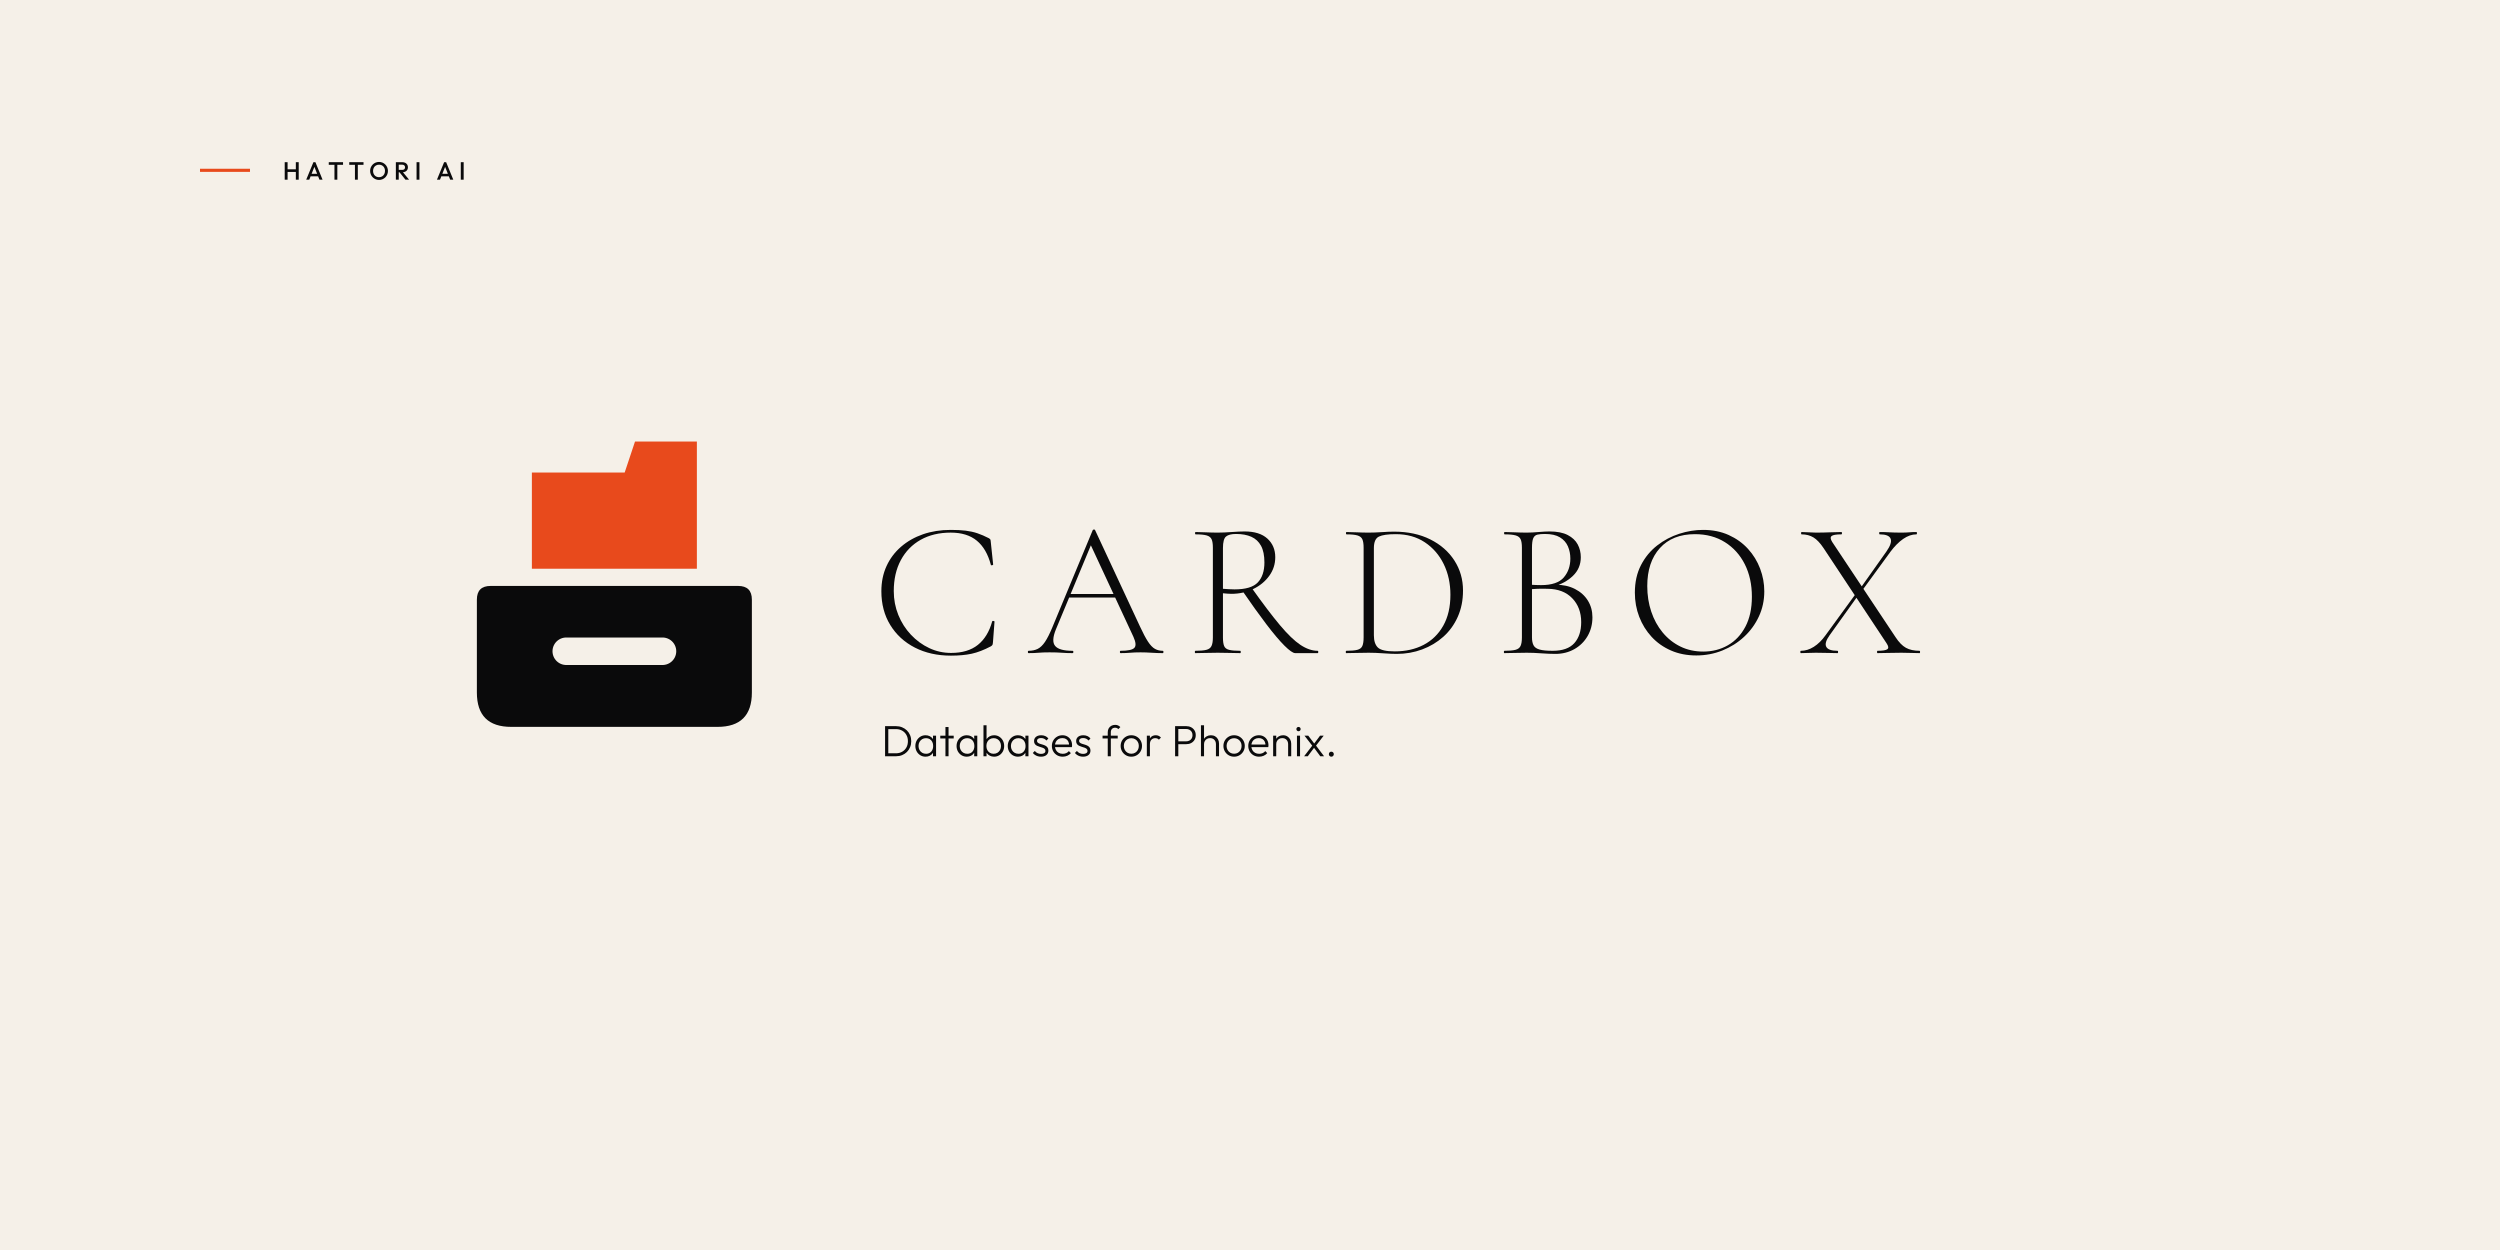
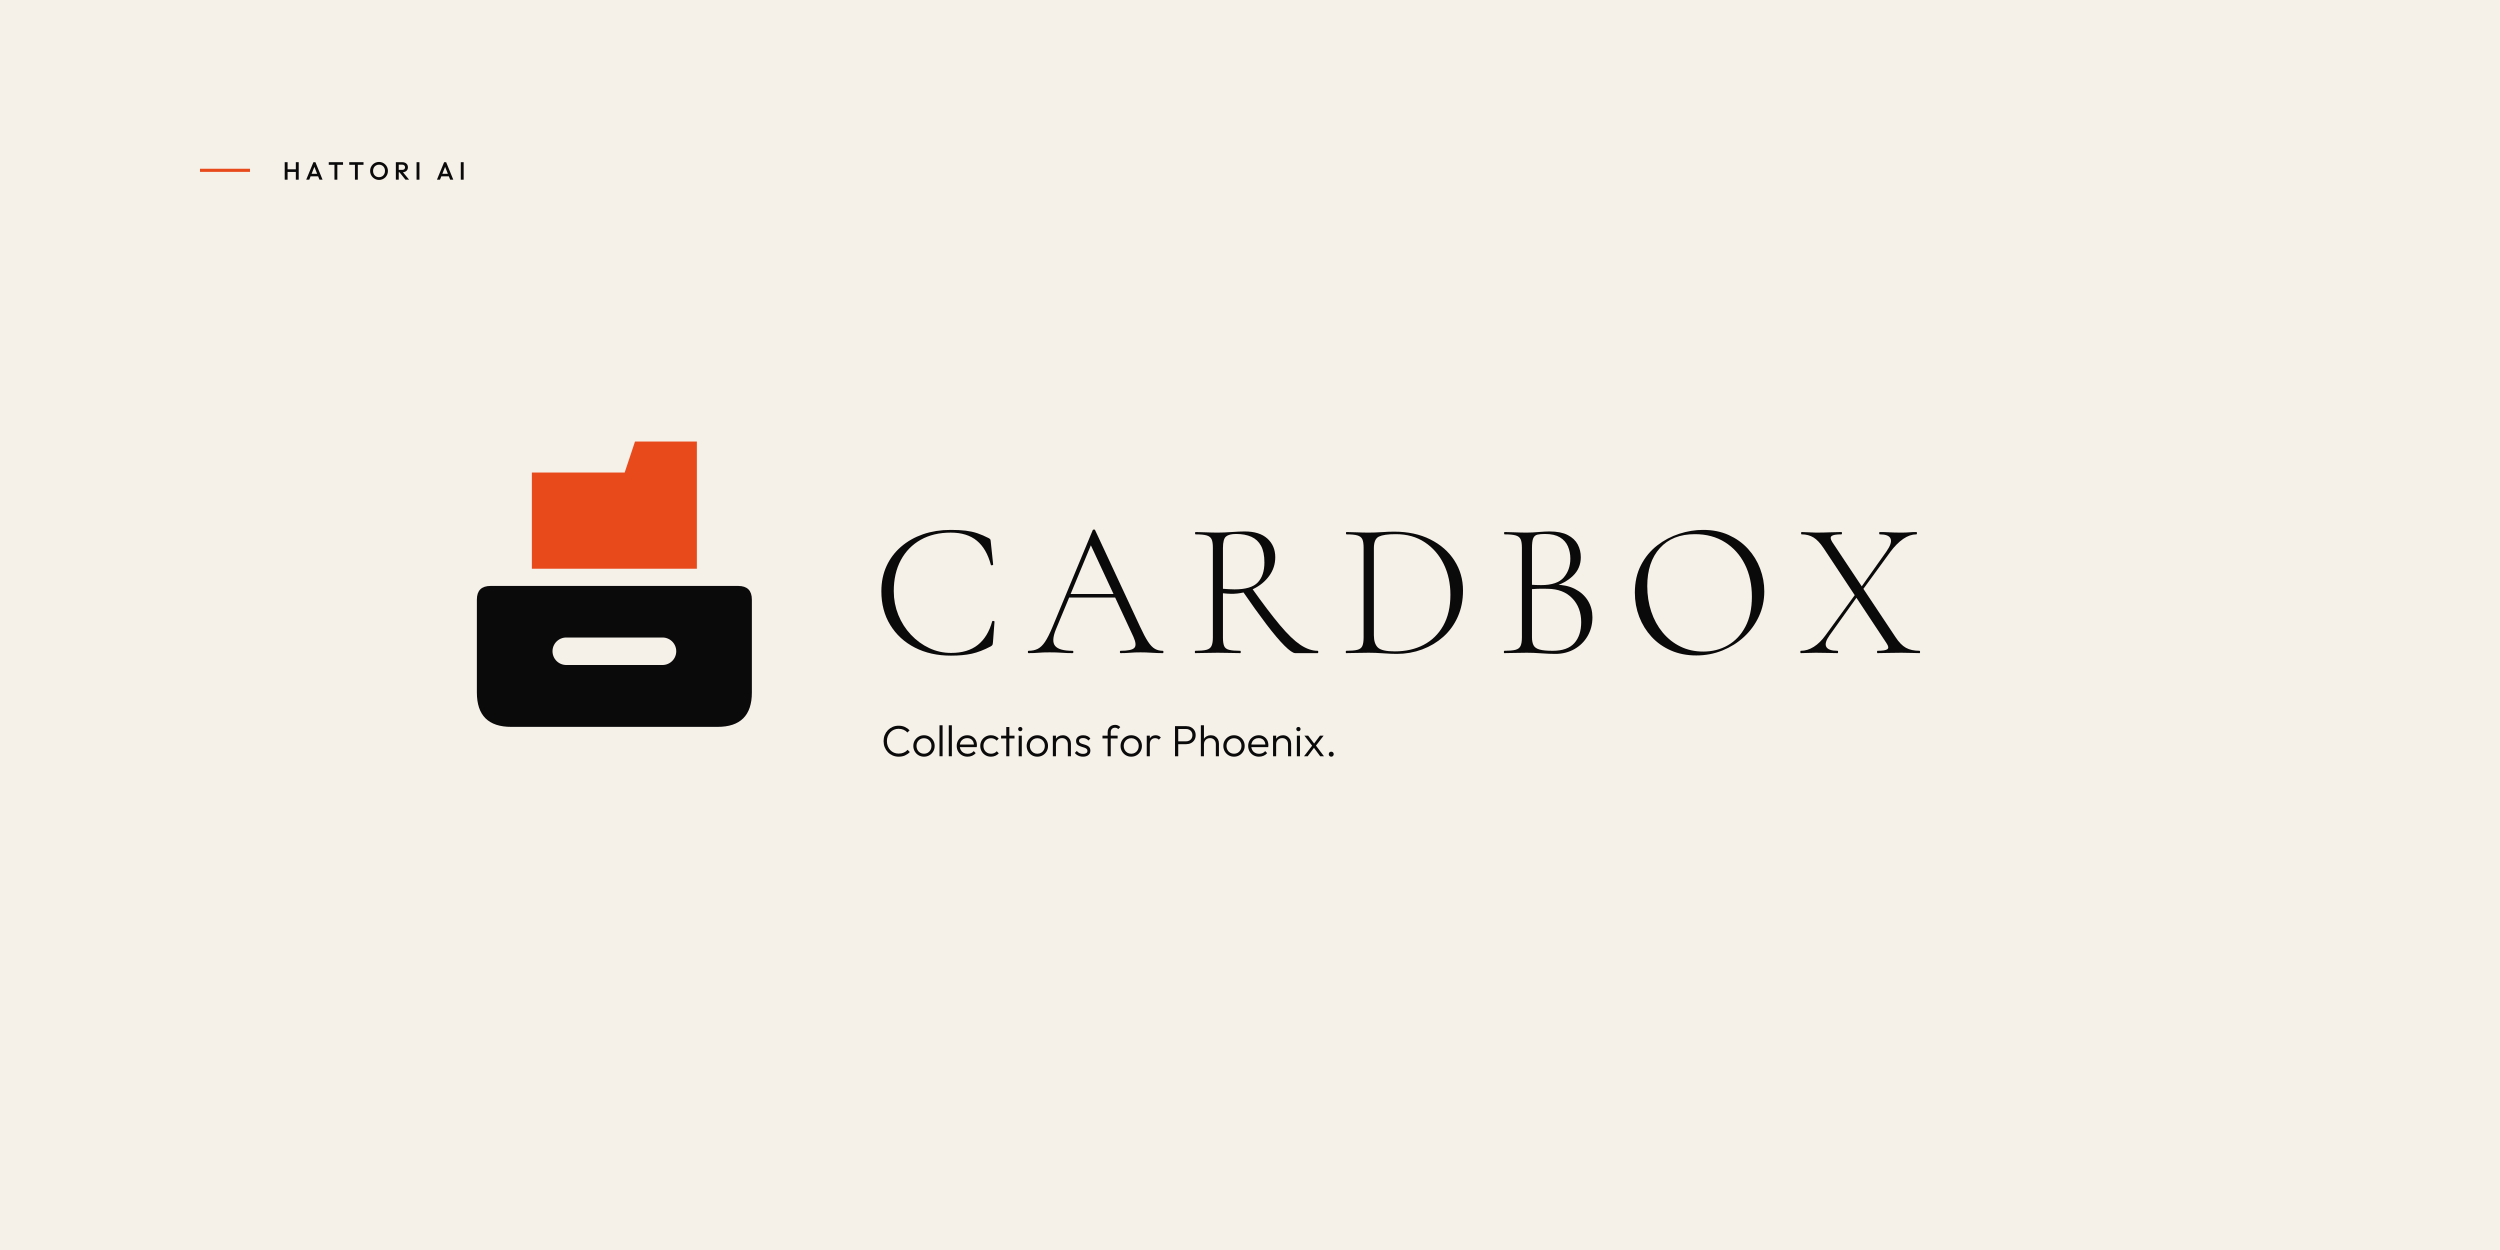
<svg xmlns="http://www.w3.org/2000/svg" width="1600" height="800" viewBox="0 0 1600 800" role="img" aria-labelledby="title description">
  <rect width="1600" height="800" fill="#f5f0e8" />
  <g transform="translate(270 254) scale(2.2)">
    <defs>
      <mask id="cardbox-label" maskUnits="userSpaceOnUse" x="0" y="0" width="112" height="112">
        <rect width="112" height="112" fill="white" />
        <path d="M42 74H70" stroke="black" stroke-width="8" stroke-linecap="round" />
      </mask>
    </defs>
    <path fill="#e84a1c" d="M32 22H59L62 13H80V50H32Z" />
    <g mask="url(#cardbox-label)">
      <path fill="#0a0a0b" d="M20 55H92Q96 55 96 59V86Q96 96 86 96H26Q16 96 16 86V59Q16 55 20 55Z" />
    </g>
  </g>
  <path d="M128 109H160" fill="none" stroke="#e84a1c" stroke-width="2" />
  <g fill="#0a0a0b" aria-label="CARDBOX">
    <path transform="translate(558 418)" d="M50.468 -78.864Q56.048 -78.864 60.078 -78.368Q64.108 -77.872 67.58 -76.694Q71.052 -75.516 74.896 -73.532Q75.64 -73.036 75.826 -72.726Q76.012 -72.416 76.136 -70.804L77.624 -56.668Q77.624 -56.42 76.942 -56.234Q76.26 -56.048 76.136 -56.544Q73.408 -66.836 67.146 -71.982Q60.884 -77.128 50.468 -77.128Q39.432 -77.128 31.248 -72.54Q23.064 -67.952 18.538 -59.52Q14.012 -51.088 14.012 -39.68Q14.012 -31.62 16.926 -24.428Q19.84 -17.236 24.986 -11.78Q30.132 -6.324 36.704 -3.224Q43.276 -0.124 50.716 -0.124Q61.38 -0.124 67.828 -5.27Q74.276 -10.416 77.004 -20.336Q77.128 -20.708 77.81 -20.584Q78.492 -20.46 78.492 -20.212L77.5 -7.068Q77.376 -5.58 77.128 -5.208Q76.88 -4.836 76.136 -4.34Q69.564 -0.868 63.922 0.372Q58.28 1.612 50.592 1.612Q37.572 1.612 27.528 -3.534Q17.484 -8.68 11.78 -17.98Q6.076 -27.28 6.076 -39.556Q6.076 -48.484 9.362 -55.676Q12.648 -62.868 18.662 -68.076Q24.676 -73.284 32.736 -76.074Q40.796 -78.864 50.468 -78.864Z" />
    <path transform="translate(658.068 418)" d="M24.8 -35.588 25.916 -37.82H58.032L58.9 -35.588ZM86.056 -1.488Q86.552 -1.488 86.552 -0.744Q86.552 0.0 86.056 0.0Q82.584 0.0 78.926 -0.248Q75.268 -0.496 71.92 -0.496Q68.076 -0.496 65.286 -0.248Q62.496 0.0 59.148 0.0Q58.652 0.0 58.652 -0.744Q58.652 -1.488 59.148 -1.488Q66.092 -1.488 67.89 -3.348Q69.688 -5.208 67.332 -10.416L39.308 -70.68L41.664 -72.788L17.732 -15.252Q14.632 -7.688 17.236 -4.588Q19.84 -1.488 28.272 -1.488Q28.892 -1.488 28.892 -0.744Q28.892 0.0 28.272 0.0Q24.552 0.0 21.452 -0.248Q18.352 -0.496 13.64 -0.496Q9.3 -0.496 6.634 -0.248Q3.968 0.0 0.248 0.0Q-0.248 0.0 -0.248 -0.744Q-0.248 -1.488 0.248 -1.488Q3.596 -1.488 6.076 -2.728Q8.556 -3.968 10.726 -7.192Q12.896 -10.416 15.376 -16.368L41.292 -78.74Q41.54 -79.112 42.098 -79.112Q42.656 -79.112 42.78 -78.74L71.548 -16.988Q74.4 -10.788 76.632 -7.378Q78.864 -3.968 81.096 -2.728Q83.328 -1.488 86.056 -1.488Z" />
    <path transform="translate(759.5 418)" d="M69.44 0.0Q67.332 0.0 62.496 -4.836Q57.66 -9.672 50.84 -18.662Q44.02 -27.652 35.588 -39.928L41.54 -41.788Q52.204 -26.784 59.644 -17.918Q67.084 -9.052 72.788 -5.27Q78.492 -1.488 83.824 -1.488Q84.196 -1.488 84.196 -0.744Q84.196 0.0 83.824 0.0Q78.244 0.0 74.71 0.0Q71.176 0.0 69.44 0.0ZM37.076 -77.872Q46.624 -77.872 51.646 -73.284Q56.668 -68.696 56.668 -61.38Q56.668 -54.808 52.824 -49.476Q48.98 -44.144 42.594 -41.044Q36.208 -37.944 28.52 -37.944Q27.404 -37.944 25.916 -38.068Q24.428 -38.192 23.188 -38.316V-10.044Q23.188 -6.448 23.932 -4.588Q24.676 -2.728 27.094 -2.108Q29.512 -1.488 34.224 -1.488Q34.596 -1.488 34.596 -0.744Q34.596 0.0 34.224 0.0Q31.248 0.0 27.714 -0.124Q24.18 -0.248 19.84 -0.248Q15.872 -0.248 12.152 -0.124Q8.432 0.0 5.456 0.0Q5.208 0.0 5.208 -0.744Q5.208 -1.488 5.456 -1.488Q10.168 -1.488 12.586 -2.108Q15.004 -2.728 15.872 -4.588Q16.74 -6.448 16.74 -10.044V-67.456Q16.74 -71.052 15.934 -72.85Q15.128 -74.648 12.772 -75.33Q10.416 -76.012 5.704 -76.012Q5.332 -76.012 5.332 -76.756Q5.332 -77.5 5.704 -77.5Q8.556 -77.5 12.214 -77.314Q15.872 -77.128 19.84 -77.128Q23.684 -77.128 28.768 -77.5Q33.852 -77.872 37.076 -77.872ZM49.724 -58.032Q49.724 -64.728 47.554 -68.696Q45.384 -72.664 41.354 -74.462Q37.324 -76.26 31.62 -76.26Q27.156 -76.26 25.172 -74.648Q23.188 -73.036 23.188 -67.208V-41.168Q24.924 -41.044 26.97 -40.92Q29.016 -40.796 30.628 -40.796Q41.292 -40.796 45.508 -45.26Q49.724 -49.724 49.724 -58.032Z" />
    <path transform="translate(857.088 418)" d="M36.828 0.496Q33.356 0.496 28.272 0.124Q23.188 -0.248 18.848 -0.248Q14.88 -0.248 11.16 -0.124Q7.44 0.0 4.464 0.0Q4.216 0.0 4.216 -0.744Q4.216 -1.488 4.464 -1.488Q9.176 -1.488 11.594 -2.108Q14.012 -2.728 14.818 -4.588Q15.624 -6.448 15.624 -10.044V-67.456Q15.624 -71.052 14.818 -72.85Q14.012 -74.648 11.656 -75.33Q9.3 -76.012 4.588 -76.012Q4.34 -76.012 4.34 -76.756Q4.34 -77.5 4.588 -77.5Q7.564 -77.5 11.222 -77.314Q14.88 -77.128 18.848 -77.128Q22.816 -77.128 27.342 -77.438Q31.868 -77.748 35.092 -77.748Q48.36 -77.748 58.28 -72.788Q68.2 -67.828 73.718 -59.272Q79.236 -50.716 79.236 -40.052Q79.236 -30.752 75.888 -23.25Q72.54 -15.748 66.65 -10.478Q60.76 -5.208 53.072 -2.356Q45.384 0.496 36.828 0.496ZM35.588 -1.116Q46.004 -1.116 54.002 -5.27Q62 -9.424 66.588 -17.546Q71.176 -25.668 71.176 -37.324Q71.176 -48.236 66.898 -56.978Q62.62 -65.72 54.808 -70.928Q46.996 -76.136 36.208 -76.136Q28.644 -76.136 25.42 -74.586Q22.196 -73.036 22.196 -67.208V-11.408Q22.196 -6.076 24.738 -3.596Q27.28 -1.116 35.588 -1.116Z" />
    <path transform="translate(957.28 418)" d="M36.952 -42.656 38.316 -43.772Q45.384 -43.772 50.716 -41.044Q56.048 -38.316 58.962 -33.604Q61.876 -28.892 61.876 -22.94Q61.876 -16.244 58.776 -10.912Q55.676 -5.58 50.282 -2.542Q44.888 0.496 38.192 0.496Q34.1 0.496 29.14 0.124Q24.18 -0.248 19.84 -0.248Q15.872 -0.248 12.152 -0.124Q8.432 0.0 5.456 0.0Q5.208 0.0 5.208 -0.744Q5.208 -1.488 5.456 -1.488Q10.168 -1.488 12.586 -2.108Q15.004 -2.728 15.872 -4.588Q16.74 -6.448 16.74 -10.044V-67.456Q16.74 -71.052 15.934 -72.85Q15.128 -74.648 12.772 -75.33Q10.416 -76.012 5.704 -76.012Q5.332 -76.012 5.332 -76.756Q5.332 -77.5 5.704 -77.5Q8.556 -77.5 12.214 -77.314Q15.872 -77.128 19.84 -77.128Q23.064 -77.128 27.342 -77.5Q31.62 -77.872 34.348 -77.872Q41.664 -77.872 46.066 -75.578Q50.468 -73.284 52.452 -69.564Q54.436 -65.844 54.436 -61.38Q54.436 -54.312 49.414 -49.476Q44.392 -44.64 36.952 -42.656ZM31.496 -76.26Q28.52 -76.26 26.66 -75.826Q24.8 -75.392 23.994 -73.532Q23.188 -71.672 23.188 -67.208V-42.904L19.468 -43.896Q23.436 -43.648 26.04 -43.586Q28.644 -43.524 29.016 -43.524Q39.308 -43.524 43.524 -48.422Q47.74 -53.32 47.74 -60.512Q47.74 -64.728 46.19 -68.324Q44.64 -71.92 41.106 -74.09Q37.572 -76.26 31.496 -76.26ZM36.456 -1.488Q45.88 -1.488 50.282 -6.386Q54.684 -11.284 54.684 -19.84Q54.684 -29.14 48.98 -35.092Q43.276 -41.044 33.356 -41.168Q29.884 -41.292 26.536 -41.168Q23.188 -41.044 19.84 -40.548L23.188 -41.912V-10.044Q23.188 -6.944 24.18 -5.022Q25.172 -3.1 28.024 -2.294Q30.876 -1.488 36.456 -1.488Z" />
    <path transform="translate(1040.236 418)" d="M45.384 1.488Q36.456 1.488 29.202 -1.674Q21.948 -4.836 16.802 -10.416Q11.656 -15.996 8.866 -23.25Q6.076 -30.504 6.076 -38.688Q6.076 -48.732 9.982 -56.296Q13.888 -63.86 20.336 -68.882Q26.784 -73.904 34.472 -76.384Q42.16 -78.864 49.724 -78.864Q58.9 -78.864 66.154 -75.578Q73.408 -72.292 78.492 -66.712Q83.576 -61.132 86.242 -54.064Q88.908 -46.996 88.908 -39.556Q88.908 -30.876 85.436 -23.436Q81.964 -15.996 75.95 -10.416Q69.936 -4.836 62.062 -1.674Q54.188 1.488 45.384 1.488ZM49.848 -0.992Q58.528 -0.992 65.596 -5.022Q72.664 -9.052 76.818 -16.926Q80.972 -24.8 80.972 -36.084Q80.972 -47.864 76.446 -56.854Q71.92 -65.844 63.736 -70.99Q55.552 -76.136 44.516 -76.136Q30.132 -76.136 22.072 -67.208Q14.012 -58.28 14.012 -42.904Q14.012 -34.224 16.554 -26.598Q19.096 -18.972 23.87 -13.206Q28.644 -7.44 35.216 -4.216Q41.788 -0.992 49.848 -0.992Z" />
    <path transform="translate(1150.1 418)" d="M51.46 0.0Q51.212 0.0 51.212 -0.744Q51.212 -1.488 51.46 -1.488Q56.544 -1.488 57.846 -2.542Q59.148 -3.596 57.288 -6.324L16.988 -67.208Q13.764 -72.044 10.54 -74.028Q7.316 -76.012 2.852 -76.012Q2.604 -76.012 2.604 -76.756Q2.604 -77.5 2.852 -77.5Q5.084 -77.5 7.502 -77.314Q9.92 -77.128 12.028 -77.128Q16.988 -77.128 21.142 -77.314Q25.296 -77.5 28.396 -77.5Q28.768 -77.5 28.768 -76.756Q28.768 -76.012 28.396 -76.012Q23.312 -76.012 22.072 -74.896Q20.832 -73.78 22.568 -71.052L62.992 -10.292Q66.216 -5.332 69.688 -3.41Q73.16 -1.488 78.492 -1.488Q78.74 -1.488 78.74 -0.744Q78.74 0.0 78.492 0.0Q76.012 0.0 73.036 -0.124Q70.06 -0.248 66.836 -0.248Q62 -0.248 58.342 -0.124Q54.684 0.0 51.46 0.0ZM2.48 0.0Q2.108 0.0 2.108 -0.744Q2.108 -1.488 2.48 -1.488Q6.696 -1.488 10.726 -4.03Q14.756 -6.572 18.228 -11.408L37.82 -38.316L39.184 -37.076L20.832 -11.408Q17.36 -6.572 18.724 -4.03Q20.088 -1.488 25.916 -1.488Q26.288 -1.488 26.288 -0.744Q26.288 0.0 25.916 0.0Q22.692 0.0 19.778 -0.124Q16.864 -0.248 12.028 -0.248Q8.928 -0.248 7.068 -0.124Q5.208 0.0 2.48 0.0ZM41.044 -39.184 39.68 -40.3 57.164 -64.976Q61.008 -70.432 59.892 -73.222Q58.776 -76.012 52.948 -76.012Q52.576 -76.012 52.576 -76.756Q52.576 -77.5 52.948 -77.5Q56.172 -77.5 59.148 -77.314Q62.124 -77.128 66.836 -77.128Q69.936 -77.128 71.796 -77.314Q73.656 -77.5 76.384 -77.5Q76.756 -77.5 76.756 -76.756Q76.756 -76.012 76.384 -76.012Q72.168 -76.012 67.952 -73.098Q63.736 -70.184 59.768 -64.852Z" />
  </g>
-   <g fill="#0a0a0b" aria-label="Databases for Phoenix.">
-     <path transform="translate(564 484)" d="M3.71 0.0V-1.89H9.38Q11.648 -1.89 13.384 -2.884Q15.12 -3.878 16.093 -5.628Q17.066 -7.378 17.066 -9.66Q17.066 -11.914 16.086 -13.657Q15.106 -15.4 13.37 -16.387Q11.634 -17.374 9.38 -17.374H3.766V-19.264H9.422Q11.536 -19.264 13.314 -18.543Q15.092 -17.822 16.415 -16.527Q17.738 -15.232 18.466 -13.475Q19.194 -11.718 19.194 -9.632Q19.194 -7.574 18.466 -5.81Q17.738 -4.046 16.429 -2.744Q15.12 -1.442 13.342 -0.721Q11.564 0.0 9.478 0.0ZM2.45 0.0V-19.264H4.508V0.0Z" />
-     <path transform="translate(584.692 484)" d="M7.686 0.28Q5.824 0.28 4.34 -0.623Q2.856 -1.526 1.995 -3.073Q1.134 -4.62 1.134 -6.552Q1.134 -8.498 1.995 -10.052Q2.856 -11.606 4.333 -12.523Q5.81 -13.44 7.658 -13.44Q9.17 -13.44 10.36 -12.838Q11.55 -12.236 12.299 -11.158Q13.048 -10.08 13.202 -8.652V-4.522Q13.034 -3.094 12.292 -2.009Q11.55 -0.924 10.367 -0.322Q9.184 0.28 7.686 0.28ZM7.994 -1.582Q10.052 -1.582 11.291 -2.961Q12.53 -4.34 12.53 -6.566Q12.53 -8.064 11.963 -9.191Q11.396 -10.318 10.367 -10.948Q9.338 -11.578 7.966 -11.578Q6.566 -11.578 5.488 -10.934Q4.41 -10.29 3.787 -9.163Q3.164 -8.036 3.164 -6.58Q3.164 -5.124 3.787 -3.997Q4.41 -2.87 5.502 -2.226Q6.594 -1.582 7.994 -1.582ZM12.418 0.0V-3.528L12.81 -6.762L12.418 -9.94V-13.16H14.392V0.0Z" />
-     <path transform="translate(601.072 484)" d="M4.018 0.0V-18.704H5.992V0.0ZM0.7 -11.382V-13.16H9.296V-11.382Z" />
-     <path transform="translate(611.068 484)" d="M7.686 0.28Q5.824 0.28 4.34 -0.623Q2.856 -1.526 1.995 -3.073Q1.134 -4.62 1.134 -6.552Q1.134 -8.498 1.995 -10.052Q2.856 -11.606 4.333 -12.523Q5.81 -13.44 7.658 -13.44Q9.17 -13.44 10.36 -12.838Q11.55 -12.236 12.299 -11.158Q13.048 -10.08 13.202 -8.652V-4.522Q13.034 -3.094 12.292 -2.009Q11.55 -0.924 10.367 -0.322Q9.184 0.28 7.686 0.28ZM7.994 -1.582Q10.052 -1.582 11.291 -2.961Q12.53 -4.34 12.53 -6.566Q12.53 -8.064 11.963 -9.191Q11.396 -10.318 10.367 -10.948Q9.338 -11.578 7.966 -11.578Q6.566 -11.578 5.488 -10.934Q4.41 -10.29 3.787 -9.163Q3.164 -8.036 3.164 -6.58Q3.164 -5.124 3.787 -3.997Q4.41 -2.87 5.502 -2.226Q6.594 -1.582 7.994 -1.582ZM12.418 0.0V-3.528L12.81 -6.762L12.418 -9.94V-13.16H14.392V0.0Z" />
-     <path transform="translate(627.448 484)" d="M8.778 0.28Q7.28 0.28 6.069 -0.329Q4.858 -0.938 4.088 -2.023Q3.318 -3.108 3.15 -4.522V-8.652Q3.318 -10.094 4.102 -11.172Q4.886 -12.25 6.104 -12.845Q7.322 -13.44 8.778 -13.44Q10.612 -13.44 12.068 -12.53Q13.524 -11.62 14.371 -10.066Q15.218 -8.512 15.218 -6.552Q15.218 -4.62 14.378 -3.073Q13.538 -1.526 12.075 -0.623Q10.612 0.28 8.778 0.28ZM1.974 0.0V-19.824H3.948V-9.94L3.542 -6.762L3.948 -3.528V0.0ZM8.442 -1.582Q9.842 -1.582 10.906 -2.219Q11.97 -2.856 12.579 -3.99Q13.188 -5.124 13.188 -6.58Q13.188 -8.05 12.579 -9.177Q11.97 -10.304 10.913 -10.941Q9.856 -11.578 8.484 -11.578Q7.112 -11.578 6.062 -10.941Q5.012 -10.304 4.424 -9.177Q3.836 -8.05 3.836 -6.566Q3.836 -5.11 4.417 -3.983Q4.998 -2.856 6.041 -2.219Q7.084 -1.582 8.442 -1.582Z" />
-     <path transform="translate(643.828 484)" d="M7.686 0.28Q5.824 0.28 4.34 -0.623Q2.856 -1.526 1.995 -3.073Q1.134 -4.62 1.134 -6.552Q1.134 -8.498 1.995 -10.052Q2.856 -11.606 4.333 -12.523Q5.81 -13.44 7.658 -13.44Q9.17 -13.44 10.36 -12.838Q11.55 -12.236 12.299 -11.158Q13.048 -10.08 13.202 -8.652V-4.522Q13.034 -3.094 12.292 -2.009Q11.55 -0.924 10.367 -0.322Q9.184 0.28 7.686 0.28ZM7.994 -1.582Q10.052 -1.582 11.291 -2.961Q12.53 -4.34 12.53 -6.566Q12.53 -8.064 11.963 -9.191Q11.396 -10.318 10.367 -10.948Q9.338 -11.578 7.966 -11.578Q6.566 -11.578 5.488 -10.934Q4.41 -10.29 3.787 -9.163Q3.164 -8.036 3.164 -6.58Q3.164 -5.124 3.787 -3.997Q4.41 -2.87 5.502 -2.226Q6.594 -1.582 7.994 -1.582ZM12.418 0.0V-3.528L12.81 -6.762L12.418 -9.94V-13.16H14.392V0.0Z" />
-     <path transform="translate(660.208 484)" d="M6.02 0.28Q4.942 0.28 3.969 -0.014Q2.996 -0.308 2.198 -0.84Q1.4 -1.372 0.798 -2.1L2.072 -3.388Q2.842 -2.436 3.843 -1.974Q4.844 -1.512 6.062 -1.512Q7.378 -1.512 8.12 -2.009Q8.862 -2.506 8.862 -3.402Q8.862 -4.242 8.337 -4.718Q7.812 -5.194 6.979 -5.481Q6.146 -5.768 5.222 -6.034Q4.298 -6.3 3.465 -6.706Q2.632 -7.112 2.107 -7.833Q1.582 -8.554 1.582 -9.744Q1.582 -10.864 2.135 -11.69Q2.688 -12.516 3.703 -12.978Q4.718 -13.44 6.118 -13.44Q7.616 -13.44 8.813 -12.908Q10.01 -12.376 10.752 -11.34L9.478 -10.066Q8.904 -10.822 8.022 -11.235Q7.14 -11.648 6.034 -11.648Q4.788 -11.648 4.13 -11.158Q3.472 -10.668 3.472 -9.884Q3.472 -9.114 3.997 -8.68Q4.522 -8.246 5.355 -7.98Q6.188 -7.714 7.112 -7.448Q8.036 -7.182 8.869 -6.748Q9.702 -6.314 10.227 -5.572Q10.752 -4.83 10.752 -3.584Q10.752 -1.806 9.471 -0.763Q8.19 0.28 6.02 0.28Z" />
-     <path transform="translate(672.08 484)" d="M8.05 0.28Q6.076 0.28 4.508 -0.616Q2.94 -1.512 2.03 -3.073Q1.12 -4.634 1.12 -6.594Q1.12 -8.54 2.009 -10.087Q2.898 -11.634 4.438 -12.537Q5.978 -13.44 7.882 -13.44Q9.688 -13.44 11.074 -12.621Q12.46 -11.802 13.251 -10.36Q14.042 -8.918 14.042 -7.056Q14.042 -6.832 14.014 -6.538Q13.986 -6.244 13.916 -5.852H2.506V-7.518H12.838L12.138 -6.916Q12.166 -8.358 11.648 -9.408Q11.13 -10.458 10.164 -11.039Q9.198 -11.62 7.84 -11.62Q6.412 -11.62 5.341 -10.997Q4.27 -10.374 3.675 -9.268Q3.08 -8.162 3.08 -6.664Q3.08 -5.138 3.703 -3.99Q4.326 -2.842 5.46 -2.205Q6.594 -1.568 8.092 -1.568Q9.282 -1.568 10.29 -2.002Q11.298 -2.436 11.998 -3.29L13.272 -2.002Q12.348 -0.91 10.983 -0.315Q9.618 0.28 8.05 0.28Z" />
-     <path transform="translate(687.144 484)" d="M6.02 0.28Q4.942 0.28 3.969 -0.014Q2.996 -0.308 2.198 -0.84Q1.4 -1.372 0.798 -2.1L2.072 -3.388Q2.842 -2.436 3.843 -1.974Q4.844 -1.512 6.062 -1.512Q7.378 -1.512 8.12 -2.009Q8.862 -2.506 8.862 -3.402Q8.862 -4.242 8.337 -4.718Q7.812 -5.194 6.979 -5.481Q6.146 -5.768 5.222 -6.034Q4.298 -6.3 3.465 -6.706Q2.632 -7.112 2.107 -7.833Q1.582 -8.554 1.582 -9.744Q1.582 -10.864 2.135 -11.69Q2.688 -12.516 3.703 -12.978Q4.718 -13.44 6.118 -13.44Q7.616 -13.44 8.813 -12.908Q10.01 -12.376 10.752 -11.34L9.478 -10.066Q8.904 -10.822 8.022 -11.235Q7.14 -11.648 6.034 -11.648Q4.788 -11.648 4.13 -11.158Q3.472 -10.668 3.472 -9.884Q3.472 -9.114 3.997 -8.68Q4.522 -8.246 5.355 -7.98Q6.188 -7.714 7.112 -7.448Q8.036 -7.182 8.869 -6.748Q9.702 -6.314 10.227 -5.572Q10.752 -4.83 10.752 -3.584Q10.752 -1.806 9.471 -0.763Q8.19 0.28 6.02 0.28Z" />
-     <path transform="translate(705.036 484)" d="M3.92 0.0V-15.386Q3.92 -16.772 4.522 -17.829Q5.124 -18.886 6.195 -19.488Q7.266 -20.09 8.652 -20.09Q9.716 -20.09 10.528 -19.719Q11.34 -19.348 11.998 -18.662L10.71 -17.374Q10.276 -17.822 9.779 -18.039Q9.282 -18.256 8.638 -18.256Q7.336 -18.256 6.615 -17.479Q5.894 -16.702 5.894 -15.344V0.0ZM0.602 -11.382V-13.16H10.304V-11.382Z" />
-     <path transform="translate(716.096 484)" d="M7.952 0.28Q6.034 0.28 4.487 -0.637Q2.94 -1.554 2.03 -3.122Q1.12 -4.69 1.12 -6.622Q1.12 -8.54 2.03 -10.08Q2.94 -11.62 4.487 -12.53Q6.034 -13.44 7.952 -13.44Q9.87 -13.44 11.417 -12.537Q12.964 -11.634 13.874 -10.087Q14.784 -8.54 14.784 -6.622Q14.784 -4.676 13.874 -3.115Q12.964 -1.554 11.417 -0.637Q9.87 0.28 7.952 0.28ZM7.952 -1.61Q9.338 -1.61 10.423 -2.261Q11.508 -2.912 12.131 -4.053Q12.754 -5.194 12.754 -6.636Q12.754 -8.05 12.124 -9.156Q11.494 -10.262 10.416 -10.906Q9.338 -11.55 7.952 -11.55Q6.58 -11.55 5.488 -10.906Q4.396 -10.262 3.773 -9.156Q3.15 -8.05 3.15 -6.622Q3.15 -5.18 3.773 -4.046Q4.396 -2.912 5.488 -2.261Q6.58 -1.61 7.952 -1.61Z" />
-     <path transform="translate(732 484)" d="M1.974 0.0V-13.16H3.948V0.0ZM3.948 -7.672 3.122 -8.022Q3.122 -10.528 4.34 -11.984Q5.558 -13.44 7.686 -13.44Q8.666 -13.44 9.485 -13.09Q10.304 -12.74 11.004 -11.97L9.702 -10.612Q9.226 -11.13 8.659 -11.354Q8.092 -11.578 7.35 -11.578Q5.852 -11.578 4.9 -10.591Q3.948 -9.604 3.948 -7.672Z" />
-     <path transform="translate(749.612 484)" d="M3.78 -7.728V-9.534H9.45Q10.648 -9.534 11.582 -10.014Q12.516 -10.494 13.055 -11.383Q13.594 -12.271 13.594 -13.496Q13.594 -14.721 13.055 -15.609Q12.516 -16.498 11.582 -16.978Q10.648 -17.458 9.45 -17.458H3.78V-19.264H9.604Q11.34 -19.264 12.705 -18.55Q14.07 -17.836 14.868 -16.544Q15.666 -15.251 15.666 -13.499Q15.666 -11.746 14.868 -10.451Q14.07 -9.156 12.705 -8.442Q11.34 -7.728 9.604 -7.728ZM2.45 0.0V-19.264H4.508V0.0Z" />
-     <path transform="translate(766.636 484)" d="M11.564 0.0V-7.728Q11.564 -9.45 10.535 -10.528Q9.506 -11.606 7.829 -11.606Q6.688 -11.606 5.815 -11.109Q4.942 -10.612 4.445 -9.744Q3.948 -8.876 3.948 -7.742L3.052 -8.246Q3.052 -9.744 3.745 -10.913Q4.438 -12.082 5.641 -12.761Q6.843 -13.44 8.364 -13.44Q9.884 -13.44 11.053 -12.754Q12.222 -12.068 12.88 -10.857Q13.538 -9.646 13.538 -8.064V0.0ZM1.974 0.0V-19.824H3.948V0.0Z" />
-     <path transform="translate(781.868 484)" d="M7.952 0.28Q6.034 0.28 4.487 -0.637Q2.94 -1.554 2.03 -3.122Q1.12 -4.69 1.12 -6.622Q1.12 -8.54 2.03 -10.08Q2.94 -11.62 4.487 -12.53Q6.034 -13.44 7.952 -13.44Q9.87 -13.44 11.417 -12.537Q12.964 -11.634 13.874 -10.087Q14.784 -8.54 14.784 -6.622Q14.784 -4.676 13.874 -3.115Q12.964 -1.554 11.417 -0.637Q9.87 0.28 7.952 0.28ZM7.952 -1.61Q9.338 -1.61 10.423 -2.261Q11.508 -2.912 12.131 -4.053Q12.754 -5.194 12.754 -6.636Q12.754 -8.05 12.124 -9.156Q11.494 -10.262 10.416 -10.906Q9.338 -11.55 7.952 -11.55Q6.58 -11.55 5.488 -10.906Q4.396 -10.262 3.773 -9.156Q3.15 -8.05 3.15 -6.622Q3.15 -5.18 3.773 -4.046Q4.396 -2.912 5.488 -2.261Q6.58 -1.61 7.952 -1.61Z" />
-     <path transform="translate(797.772 484)" d="M8.05 0.28Q6.076 0.28 4.508 -0.616Q2.94 -1.512 2.03 -3.073Q1.12 -4.634 1.12 -6.594Q1.12 -8.54 2.009 -10.087Q2.898 -11.634 4.438 -12.537Q5.978 -13.44 7.882 -13.44Q9.688 -13.44 11.074 -12.621Q12.46 -11.802 13.251 -10.36Q14.042 -8.918 14.042 -7.056Q14.042 -6.832 14.014 -6.538Q13.986 -6.244 13.916 -5.852H2.506V-7.518H12.838L12.138 -6.916Q12.166 -8.358 11.648 -9.408Q11.13 -10.458 10.164 -11.039Q9.198 -11.62 7.84 -11.62Q6.412 -11.62 5.341 -10.997Q4.27 -10.374 3.675 -9.268Q3.08 -8.162 3.08 -6.664Q3.08 -5.138 3.703 -3.99Q4.326 -2.842 5.46 -2.205Q6.594 -1.568 8.092 -1.568Q9.282 -1.568 10.29 -2.002Q11.298 -2.436 11.998 -3.29L13.272 -2.002Q12.348 -0.91 10.983 -0.315Q9.618 0.28 8.05 0.28Z" />
-     <path transform="translate(812.836 484)" d="M11.564 0.0V-7.728Q11.564 -9.45 10.535 -10.528Q9.506 -11.606 7.829 -11.606Q6.688 -11.606 5.815 -11.109Q4.942 -10.612 4.445 -9.744Q3.948 -8.876 3.948 -7.742L3.052 -8.246Q3.052 -9.744 3.745 -10.913Q4.438 -12.082 5.641 -12.761Q6.843 -13.44 8.364 -13.44Q9.884 -13.44 11.053 -12.705Q12.222 -11.97 12.88 -10.745Q13.538 -9.52 13.538 -8.064V0.0ZM1.974 0.0V-13.16H3.948V0.0Z" />
-     <path transform="translate(828.068 484)" d="M1.988 0.0V-13.16H3.962V0.0ZM2.968 -16.002Q2.394 -16.002 2.009 -16.408Q1.624 -16.814 1.624 -17.388Q1.624 -17.976 2.009 -18.368Q2.394 -18.76 2.968 -18.76Q3.57 -18.76 3.955 -18.368Q4.34 -17.976 4.34 -17.388Q4.34 -16.814 3.955 -16.408Q3.57 -16.002 2.968 -16.002Z" />
-     <path transform="translate(834.032 484)" d="M10.948 0.0 6.538 -5.978 6.132 -6.328 0.84 -13.16H3.262L7.364 -7.77L7.756 -7.448L13.356 0.0ZM0.602 0.0 6.146 -7.224 7.238 -5.768 2.94 0.0ZM7.882 -6.356 6.776 -7.77 10.794 -13.16H13.118Z" />
-     <path transform="translate(848.004 484)" d="M4.046 0.28Q3.36 0.28 2.912 -0.196Q2.464 -0.672 2.464 -1.33Q2.464 -2.016 2.912 -2.471Q3.36 -2.926 4.046 -2.926Q4.732 -2.926 5.18 -2.471Q5.628 -2.016 5.628 -1.33Q5.628 -0.672 5.18 -0.196Q4.732 0.28 4.046 0.28Z" />
+   <g fill="#0a0a0b" aria-label="Collections for Phoenix.">
+     <path transform="translate(564 484)" d="M11.186 0.28Q9.114 0.28 7.343 -0.476Q5.572 -1.232 4.256 -2.597Q2.94 -3.962 2.219 -5.768Q1.498 -7.574 1.498 -9.646Q1.498 -11.732 2.212 -13.531Q2.926 -15.33 4.235 -16.674Q5.544 -18.018 7.301 -18.781Q9.058 -19.544 11.116 -19.544Q13.328 -19.544 15.078 -18.76Q16.828 -17.976 18.144 -16.604L16.73 -15.19Q15.736 -16.31 14.308 -16.94Q12.88 -17.57 11.116 -17.57Q9.492 -17.57 8.127 -16.982Q6.762 -16.394 5.747 -15.323Q4.732 -14.252 4.179 -12.803Q3.626 -11.354 3.626 -9.646Q3.626 -7.938 4.186 -6.482Q4.746 -5.026 5.754 -3.948Q6.762 -2.87 8.141 -2.282Q9.52 -1.694 11.144 -1.694Q12.992 -1.694 14.434 -2.338Q15.876 -2.982 16.87 -4.102L18.284 -2.688Q16.982 -1.302 15.19 -0.511Q13.398 0.28 11.186 0.28Z" />
+     <path transform="translate(583.404 484)" d="M7.952 0.28Q6.034 0.28 4.487 -0.637Q2.94 -1.554 2.03 -3.122Q1.12 -4.69 1.12 -6.622Q1.12 -8.54 2.03 -10.08Q2.94 -11.62 4.487 -12.53Q6.034 -13.44 7.952 -13.44Q9.87 -13.44 11.417 -12.537Q12.964 -11.634 13.874 -10.087Q14.784 -8.54 14.784 -6.622Q14.784 -4.676 13.874 -3.115Q12.964 -1.554 11.417 -0.637Q9.87 0.28 7.952 0.28ZM7.952 -1.61Q9.338 -1.61 10.423 -2.261Q11.508 -2.912 12.131 -4.053Q12.754 -5.194 12.754 -6.636Q12.754 -8.05 12.124 -9.156Q11.494 -10.262 10.416 -10.906Q9.338 -11.55 7.952 -11.55Q6.58 -11.55 5.488 -10.906Q4.396 -10.262 3.773 -9.156Q3.15 -8.05 3.15 -6.622Q3.15 -5.18 3.773 -4.046Q4.396 -2.912 5.488 -2.261Q6.58 -1.61 7.952 -1.61Z" />
+     <path transform="translate(599.308 484)" d="M1.974 0.0V-19.824H3.948V0.0Z" />
+     <path transform="translate(605.244 484)" d="M1.974 0.0V-19.824H3.948V0.0Z" />
+     <path transform="translate(611.18 484)" d="M8.05 0.28Q6.076 0.28 4.508 -0.616Q2.94 -1.512 2.03 -3.073Q1.12 -4.634 1.12 -6.594Q1.12 -8.54 2.009 -10.087Q2.898 -11.634 4.438 -12.537Q5.978 -13.44 7.882 -13.44Q9.688 -13.44 11.074 -12.621Q12.46 -11.802 13.251 -10.36Q14.042 -8.918 14.042 -7.056Q14.042 -6.832 14.014 -6.538Q13.986 -6.244 13.916 -5.852H2.506V-7.518H12.838L12.138 -6.916Q12.166 -8.358 11.648 -9.408Q11.13 -10.458 10.164 -11.039Q9.198 -11.62 7.84 -11.62Q6.412 -11.62 5.341 -10.997Q4.27 -10.374 3.675 -9.268Q3.08 -8.162 3.08 -6.664Q3.08 -5.138 3.703 -3.99Q4.326 -2.842 5.46 -2.205Q6.594 -1.568 8.092 -1.568Q9.282 -1.568 10.29 -2.002Q11.298 -2.436 11.998 -3.29L13.272 -2.002Q12.348 -0.91 10.983 -0.315Q9.618 0.28 8.05 0.28Z" />
+     <path transform="translate(626.244 484)" d="M7.966 0.28Q6.034 0.28 4.48 -0.63Q2.926 -1.54 2.023 -3.108Q1.12 -4.676 1.12 -6.608Q1.12 -8.54 2.023 -10.087Q2.926 -11.634 4.48 -12.537Q6.034 -13.44 7.966 -13.44Q9.45 -13.44 10.738 -12.88Q12.026 -12.32 12.936 -11.298L11.634 -9.982Q10.962 -10.738 10.017 -11.144Q9.072 -11.55 7.966 -11.55Q6.58 -11.55 5.488 -10.906Q4.396 -10.262 3.773 -9.156Q3.15 -8.05 3.15 -6.608Q3.15 -5.166 3.773 -4.039Q4.396 -2.912 5.488 -2.261Q6.58 -1.61 7.966 -1.61Q9.086 -1.61 10.038 -2.016Q10.99 -2.422 11.676 -3.192L12.978 -1.876Q12.054 -0.84 10.752 -0.28Q9.45 0.28 7.966 0.28Z" />
+     <path transform="translate(639.992 484)" d="M4.018 0.0V-18.704H5.992V0.0ZM0.7 -11.382V-13.16H9.296V-11.382Z" />
+     <path transform="translate(649.988 484)" d="M1.988 0.0V-13.16H3.962V0.0ZM2.968 -16.002Q2.394 -16.002 2.009 -16.408Q1.624 -16.814 1.624 -17.388Q1.624 -17.976 2.009 -18.368Q2.394 -18.76 2.968 -18.76Q3.57 -18.76 3.955 -18.368Q4.34 -17.976 4.34 -17.388Q4.34 -16.814 3.955 -16.408Q3.57 -16.002 2.968 -16.002Z" />
+     <path transform="translate(655.952 484)" d="M7.952 0.28Q6.034 0.28 4.487 -0.637Q2.94 -1.554 2.03 -3.122Q1.12 -4.69 1.12 -6.622Q1.12 -8.54 2.03 -10.08Q2.94 -11.62 4.487 -12.53Q6.034 -13.44 7.952 -13.44Q9.87 -13.44 11.417 -12.537Q12.964 -11.634 13.874 -10.087Q14.784 -8.54 14.784 -6.622Q14.784 -4.676 13.874 -3.115Q12.964 -1.554 11.417 -0.637Q9.87 0.28 7.952 0.28ZM7.952 -1.61Q9.338 -1.61 10.423 -2.261Q11.508 -2.912 12.131 -4.053Q12.754 -5.194 12.754 -6.636Q12.754 -8.05 12.124 -9.156Q11.494 -10.262 10.416 -10.906Q9.338 -11.55 7.952 -11.55Q6.58 -11.55 5.488 -10.906Q4.396 -10.262 3.773 -9.156Q3.15 -8.05 3.15 -6.622Q3.15 -5.18 3.773 -4.046Q4.396 -2.912 5.488 -2.261Q6.58 -1.61 7.952 -1.61Z" />
+     <path transform="translate(671.856 484)" d="M11.564 0.0V-7.728Q11.564 -9.45 10.535 -10.528Q9.506 -11.606 7.829 -11.606Q6.688 -11.606 5.815 -11.109Q4.942 -10.612 4.445 -9.744Q3.948 -8.876 3.948 -7.742L3.052 -8.246Q3.052 -9.744 3.745 -10.913Q4.438 -12.082 5.641 -12.761Q6.843 -13.44 8.364 -13.44Q9.884 -13.44 11.053 -12.705Q12.222 -11.97 12.88 -10.745Q13.538 -9.52 13.538 -8.064V0.0ZM1.974 0.0V-13.16H3.948V0.0Z" />
+     <path transform="translate(687.088 484)" d="M6.02 0.28Q4.942 0.28 3.969 -0.014Q2.996 -0.308 2.198 -0.84Q1.4 -1.372 0.798 -2.1L2.072 -3.388Q2.842 -2.436 3.843 -1.974Q4.844 -1.512 6.062 -1.512Q7.378 -1.512 8.12 -2.009Q8.862 -2.506 8.862 -3.402Q8.862 -4.242 8.337 -4.718Q7.812 -5.194 6.979 -5.481Q6.146 -5.768 5.222 -6.034Q4.298 -6.3 3.465 -6.706Q2.632 -7.112 2.107 -7.833Q1.582 -8.554 1.582 -9.744Q1.582 -10.864 2.135 -11.69Q2.688 -12.516 3.703 -12.978Q4.718 -13.44 6.118 -13.44Q7.616 -13.44 8.813 -12.908Q10.01 -12.376 10.752 -11.34L9.478 -10.066Q8.904 -10.822 8.022 -11.235Q7.14 -11.648 6.034 -11.648Q4.788 -11.648 4.13 -11.158Q3.472 -10.668 3.472 -9.884Q3.472 -9.114 3.997 -8.68Q4.522 -8.246 5.355 -7.98Q6.188 -7.714 7.112 -7.448Q8.036 -7.182 8.869 -6.748Q9.702 -6.314 10.227 -5.572Q10.752 -4.83 10.752 -3.584Q10.752 -1.806 9.471 -0.763Q8.19 0.28 6.02 0.28Z" />
+     <path transform="translate(704.98 484)" d="M3.92 0.0V-15.386Q3.92 -16.772 4.522 -17.829Q5.124 -18.886 6.195 -19.488Q7.266 -20.09 8.652 -20.09Q9.716 -20.09 10.528 -19.719Q11.34 -19.348 11.998 -18.662L10.71 -17.374Q10.276 -17.822 9.779 -18.039Q9.282 -18.256 8.638 -18.256Q7.336 -18.256 6.615 -17.479Q5.894 -16.702 5.894 -15.344V0.0ZM0.602 -11.382V-13.16H10.304V-11.382Z" />
+     <path transform="translate(716.04 484)" d="M7.952 0.28Q6.034 0.28 4.487 -0.637Q2.94 -1.554 2.03 -3.122Q1.12 -4.69 1.12 -6.622Q1.12 -8.54 2.03 -10.08Q2.94 -11.62 4.487 -12.53Q6.034 -13.44 7.952 -13.44Q9.87 -13.44 11.417 -12.537Q12.964 -11.634 13.874 -10.087Q14.784 -8.54 14.784 -6.622Q14.784 -4.676 13.874 -3.115Q12.964 -1.554 11.417 -0.637Q9.87 0.28 7.952 0.28ZM7.952 -1.61Q9.338 -1.61 10.423 -2.261Q11.508 -2.912 12.131 -4.053Q12.754 -5.194 12.754 -6.636Q12.754 -8.05 12.124 -9.156Q11.494 -10.262 10.416 -10.906Q9.338 -11.55 7.952 -11.55Q6.58 -11.55 5.488 -10.906Q4.396 -10.262 3.773 -9.156Q3.15 -8.05 3.15 -6.622Q3.15 -5.18 3.773 -4.046Q4.396 -2.912 5.488 -2.261Q6.58 -1.61 7.952 -1.61Z" />
+     <path transform="translate(731.944 484)" d="M1.974 0.0V-13.16H3.948V0.0ZM3.948 -7.672 3.122 -8.022Q3.122 -10.528 4.34 -11.984Q5.558 -13.44 7.686 -13.44Q8.666 -13.44 9.485 -13.09Q10.304 -12.74 11.004 -11.97L9.702 -10.612Q9.226 -11.13 8.659 -11.354Q8.092 -11.578 7.35 -11.578Q5.852 -11.578 4.9 -10.591Q3.948 -9.604 3.948 -7.672Z" />
+     <path transform="translate(749.556 484)" d="M3.78 -7.728V-9.534H9.45Q10.648 -9.534 11.582 -10.014Q12.516 -10.494 13.055 -11.383Q13.594 -12.271 13.594 -13.496Q13.594 -14.721 13.055 -15.609Q12.516 -16.498 11.582 -16.978Q10.648 -17.458 9.45 -17.458H3.78V-19.264H9.604Q11.34 -19.264 12.705 -18.55Q14.07 -17.836 14.868 -16.544Q15.666 -15.251 15.666 -13.499Q15.666 -11.746 14.868 -10.451Q14.07 -9.156 12.705 -8.442Q11.34 -7.728 9.604 -7.728ZM2.45 0.0V-19.264H4.508V0.0Z" />
+     <path transform="translate(766.58 484)" d="M11.564 0.0V-7.728Q11.564 -9.45 10.535 -10.528Q9.506 -11.606 7.829 -11.606Q6.688 -11.606 5.815 -11.109Q4.942 -10.612 4.445 -9.744Q3.948 -8.876 3.948 -7.742L3.052 -8.246Q3.052 -9.744 3.745 -10.913Q4.438 -12.082 5.641 -12.761Q6.843 -13.44 8.364 -13.44Q9.884 -13.44 11.053 -12.754Q12.222 -12.068 12.88 -10.857Q13.538 -9.646 13.538 -8.064V0.0ZM1.974 0.0V-19.824H3.948V0.0Z" />
+     <path transform="translate(781.812 484)" d="M7.952 0.28Q6.034 0.28 4.487 -0.637Q2.94 -1.554 2.03 -3.122Q1.12 -4.69 1.12 -6.622Q1.12 -8.54 2.03 -10.08Q2.94 -11.62 4.487 -12.53Q6.034 -13.44 7.952 -13.44Q9.87 -13.44 11.417 -12.537Q12.964 -11.634 13.874 -10.087Q14.784 -8.54 14.784 -6.622Q14.784 -4.676 13.874 -3.115Q12.964 -1.554 11.417 -0.637Q9.87 0.28 7.952 0.28ZM7.952 -1.61Q9.338 -1.61 10.423 -2.261Q11.508 -2.912 12.131 -4.053Q12.754 -5.194 12.754 -6.636Q12.754 -8.05 12.124 -9.156Q11.494 -10.262 10.416 -10.906Q9.338 -11.55 7.952 -11.55Q6.58 -11.55 5.488 -10.906Q4.396 -10.262 3.773 -9.156Q3.15 -8.05 3.15 -6.622Q3.15 -5.18 3.773 -4.046Q4.396 -2.912 5.488 -2.261Q6.58 -1.61 7.952 -1.61Z" />
+     <path transform="translate(797.716 484)" d="M8.05 0.28Q6.076 0.28 4.508 -0.616Q2.94 -1.512 2.03 -3.073Q1.12 -4.634 1.12 -6.594Q1.12 -8.54 2.009 -10.087Q2.898 -11.634 4.438 -12.537Q5.978 -13.44 7.882 -13.44Q9.688 -13.44 11.074 -12.621Q12.46 -11.802 13.251 -10.36Q14.042 -8.918 14.042 -7.056Q14.042 -6.832 14.014 -6.538Q13.986 -6.244 13.916 -5.852H2.506V-7.518H12.838L12.138 -6.916Q12.166 -8.358 11.648 -9.408Q11.13 -10.458 10.164 -11.039Q9.198 -11.62 7.84 -11.62Q6.412 -11.62 5.341 -10.997Q4.27 -10.374 3.675 -9.268Q3.08 -8.162 3.08 -6.664Q3.08 -5.138 3.703 -3.99Q4.326 -2.842 5.46 -2.205Q6.594 -1.568 8.092 -1.568Q9.282 -1.568 10.29 -2.002Q11.298 -2.436 11.998 -3.29L13.272 -2.002Q12.348 -0.91 10.983 -0.315Q9.618 0.28 8.05 0.28Z" />
+     <path transform="translate(812.78 484)" d="M11.564 0.0V-7.728Q11.564 -9.45 10.535 -10.528Q9.506 -11.606 7.829 -11.606Q6.688 -11.606 5.815 -11.109Q4.942 -10.612 4.445 -9.744Q3.948 -8.876 3.948 -7.742L3.052 -8.246Q3.052 -9.744 3.745 -10.913Q4.438 -12.082 5.641 -12.761Q6.843 -13.44 8.364 -13.44Q9.884 -13.44 11.053 -12.705Q12.222 -11.97 12.88 -10.745Q13.538 -9.52 13.538 -8.064V0.0ZM1.974 0.0V-13.16H3.948V0.0Z" />
+     <path transform="translate(828.012 484)" d="M1.988 0.0V-13.16H3.962V0.0ZM2.968 -16.002Q2.394 -16.002 2.009 -16.408Q1.624 -16.814 1.624 -17.388Q1.624 -17.976 2.009 -18.368Q2.394 -18.76 2.968 -18.76Q3.57 -18.76 3.955 -18.368Q4.34 -17.976 4.34 -17.388Q4.34 -16.814 3.955 -16.408Q3.57 -16.002 2.968 -16.002Z" />
+     <path transform="translate(833.976 484)" d="M10.948 0.0 6.538 -5.978 6.132 -6.328 0.84 -13.16H3.262L7.364 -7.77L7.756 -7.448L13.356 0.0ZM0.602 0.0 6.146 -7.224 7.238 -5.768 2.94 0.0ZM7.882 -6.356 6.776 -7.77 10.794 -13.16H13.118Z" />
+     <path transform="translate(847.948 484)" d="M4.046 0.28Q3.36 0.28 2.912 -0.196Q2.464 -0.672 2.464 -1.33Q2.464 -2.016 2.912 -2.471Q3.36 -2.926 4.046 -2.926Q4.732 -2.926 5.18 -2.471Q5.628 -2.016 5.628 -1.33Q5.628 -0.672 5.18 -0.196Q4.732 0.28 4.046 0.28Z" />
  </g>
  <g fill="#0a0a0b" aria-label="HATTORI AI">
    <path transform="translate(181 115)" d="M1.216 0.0V-11.2H3.056V0.0ZM8.336 0.0V-11.2H10.176V0.0ZM2.48 -4.96V-6.64H8.736V-4.96Z" />
    <path transform="translate(195.592 115)" d="M0.384 0.0 4.992 -11.2H6.272L10.848 0.0H8.864L5.28 -9.072H5.952L2.336 0.0ZM2.656 -2.16V-3.76H8.592V-2.16Z" />
    <path transform="translate(210.024 115)" d="M4.032 0.0V-10.88H5.872V0.0ZM0.384 -9.52V-11.2H9.52V-9.52Z" />
    <path transform="translate(223.128 115)" d="M4.032 0.0V-10.88H5.872V0.0ZM0.384 -9.52V-11.2H9.52V-9.52Z" />
    <path transform="translate(236.232 115)" d="M6.368 0.16Q5.168 0.16 4.128 -0.288Q3.088 -0.736 2.304 -1.528Q1.52 -2.32 1.08 -3.368Q0.64 -4.416 0.64 -5.616Q0.64 -6.816 1.08 -7.856Q1.52 -8.896 2.296 -9.688Q3.072 -10.48 4.104 -10.92Q5.136 -11.36 6.336 -11.36Q7.536 -11.36 8.568 -10.92Q9.6 -10.48 10.384 -9.688Q11.168 -8.896 11.608 -7.848Q12.048 -6.8 12.048 -5.6Q12.048 -4.4 11.608 -3.352Q11.168 -2.304 10.392 -1.52Q9.616 -0.736 8.584 -0.288Q7.552 0.16 6.368 0.16ZM6.336 -1.6Q7.472 -1.6 8.328 -2.112Q9.184 -2.624 9.672 -3.528Q10.16 -4.432 10.16 -5.616Q10.16 -6.496 9.88 -7.224Q9.6 -7.952 9.088 -8.488Q8.576 -9.024 7.88 -9.312Q7.184 -9.6 6.336 -9.6Q5.216 -9.6 4.36 -9.096Q3.504 -8.592 3.016 -7.696Q2.528 -6.8 2.528 -5.616Q2.528 -4.736 2.808 -3.992Q3.088 -3.248 3.592 -2.72Q4.096 -2.192 4.8 -1.896Q5.504 -1.6 6.336 -1.6Z" />
    <path transform="translate(252.136 115)" d="M2.48 -4.752V-6.272H5.312Q6.16 -6.272 6.632 -6.712Q7.104 -7.152 7.104 -7.936Q7.104 -8.64 6.64 -9.12Q6.176 -9.6 5.328 -9.6H2.48V-11.2H5.408Q6.464 -11.2 7.264 -10.776Q8.064 -10.352 8.504 -9.624Q8.944 -8.896 8.944 -7.968Q8.944 -6.992 8.504 -6.272Q8.064 -5.552 7.264 -5.152Q6.464 -4.752 5.408 -4.752ZM1.216 0.0V-11.2H3.056V0.0ZM7.36 0.0 3.44 -4.864 5.152 -5.488 9.68 0.0Z" />
    <path transform="translate(265.384 115)" d="M1.216 0.0V-11.2H3.056V0.0Z" />
    <path transform="translate(279.256 115)" d="M0.384 0.0 4.992 -11.2H6.272L10.848 0.0H8.864L5.28 -9.072H5.952L2.336 0.0ZM2.656 -2.16V-3.76H8.592V-2.16Z" />
    <path transform="translate(293.688 115)" d="M1.216 0.0V-11.2H3.056V0.0Z" />
  </g>
</svg>
